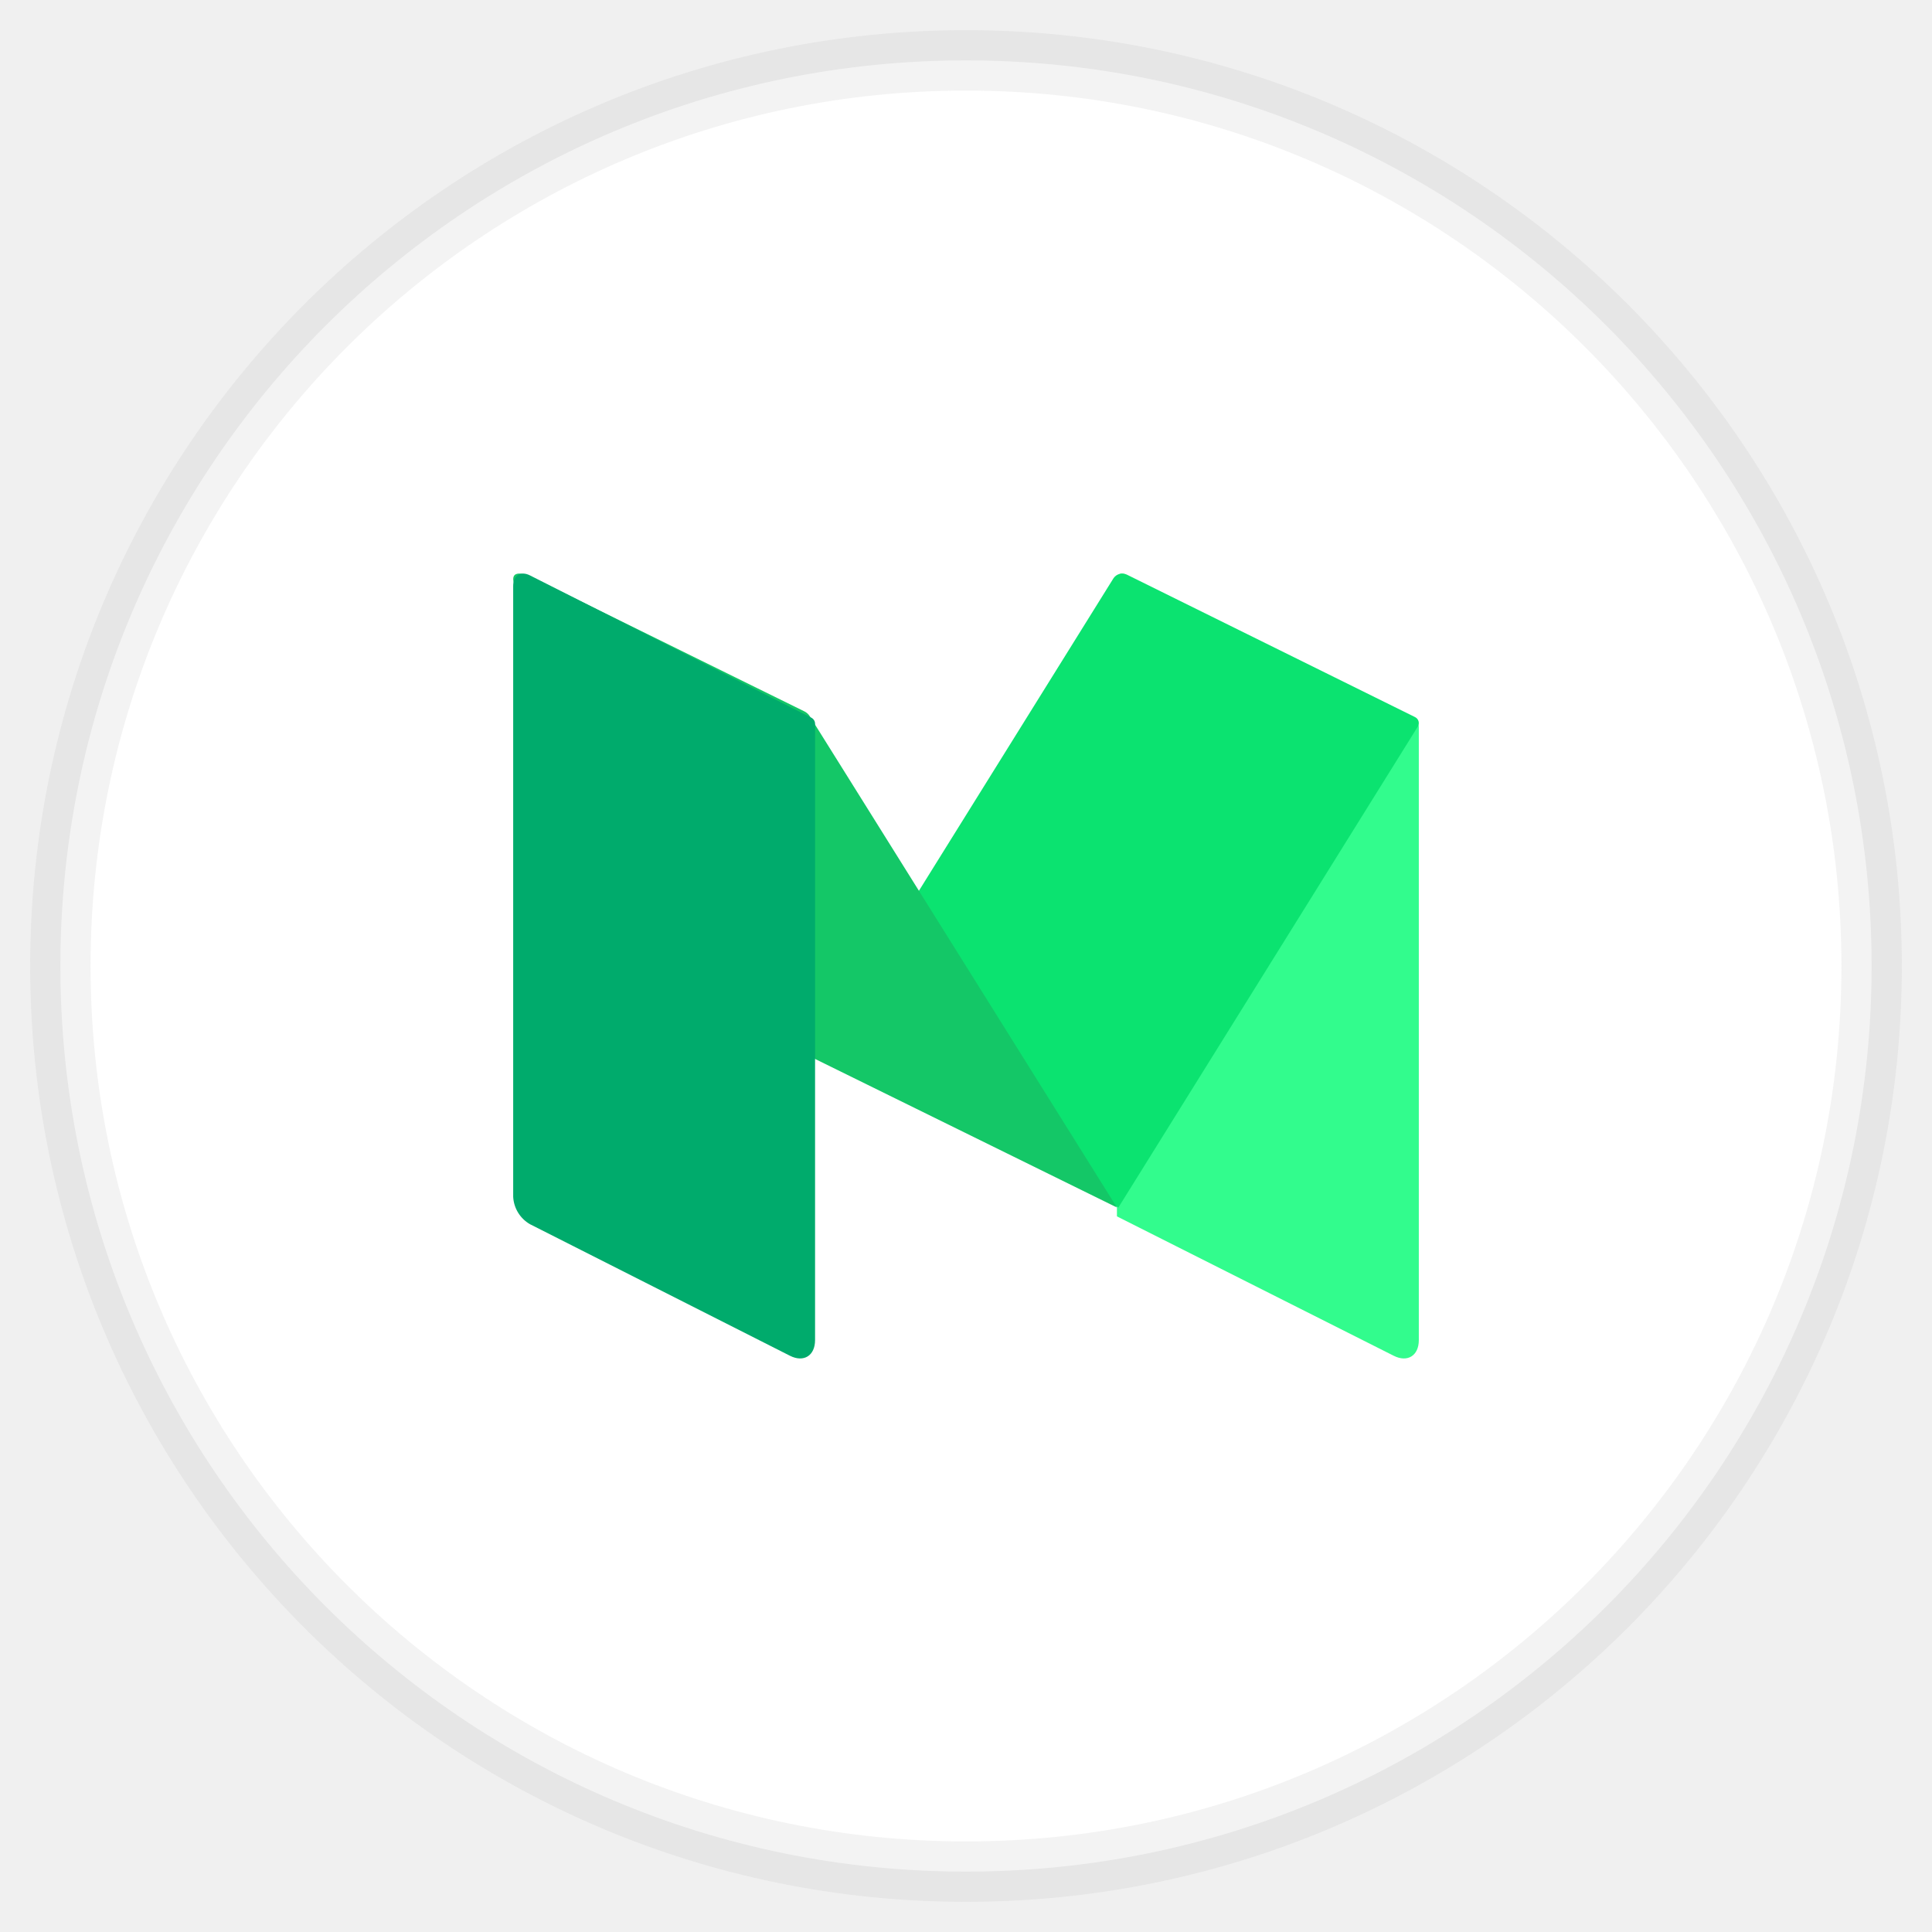
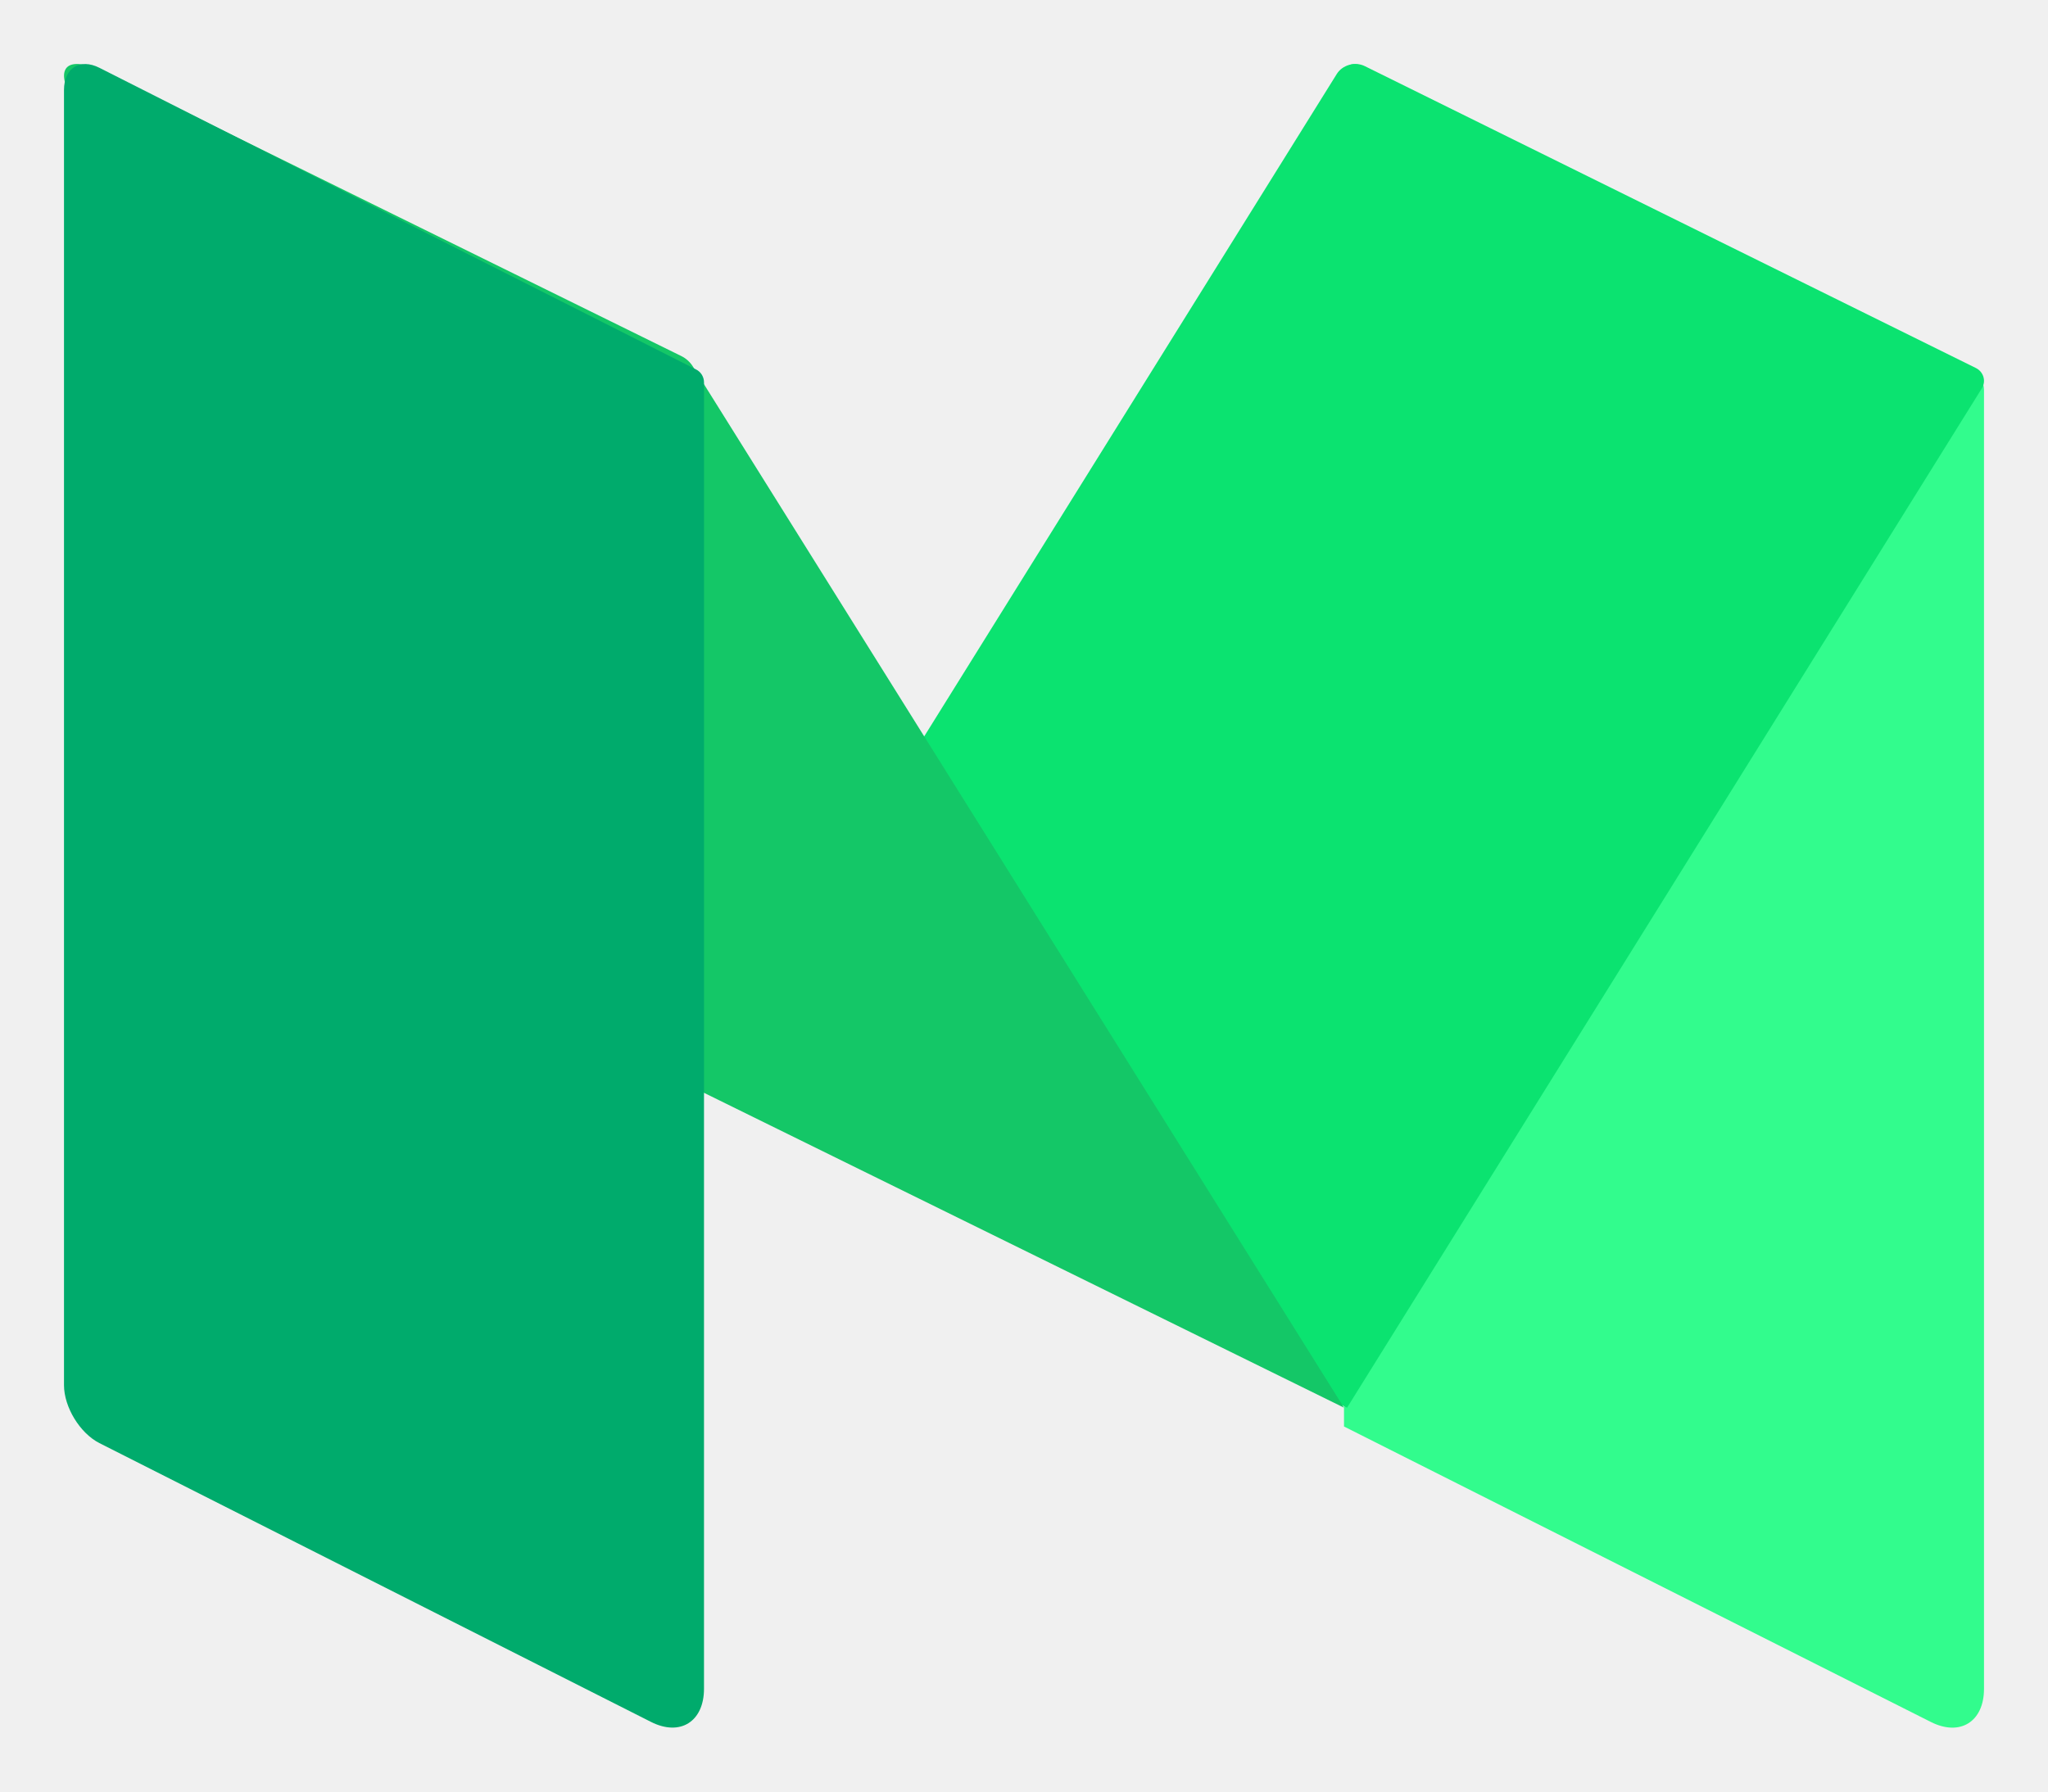
- <svg xmlns="http://www.w3.org/2000/svg" width="32" height="32" viewBox="0 0 32 32">
-   <g fill="none" fill-rule="evenodd">
-     <path fill="#FFF" stroke="#979797" stroke-opacity=".111" d="M1 16C1 7.716 7.716 1 16 1c8.284 0 15 6.716 15 15 0 8.284-6.716 15-15 15-8.284 0-15-6.716-15-15z" />
-     <path fill="#32FC8D" d="M18.638 9.515c-.076-.039-.138 0-.138.086v10.546l4.585 2.309c.228.115.415-.002.415-.259V12.046a.134.134 0 0 0-.073-.12l-4.789-2.411" />
-     <path fill="#0BE370" d="M13.5 17.517l4.942-7.938a.175.175 0 0 1 .221-.062l4.774 2.36c.06.029.081.102.046.158L18.524 20 13.5 17.517" />
-     <path fill="#14C767" d="M8.825 9.568c-.312-.153-.418-.04-.235.253l4.789 7.659L18.5 20l-5.088-8.138a.22.22 0 0 0-.09-.08L8.825 9.568" />
-     <path fill="#00AB6C" d="M13.5 22.196c0 .258-.187.375-.415.26l-4.308-2.18a.557.557 0 0 1-.277-.452V9.703c0-.172.125-.25.277-.173l4.661 2.357c.038.02.062.058.062.101v10.208" />
-   </g>
+ <svg xmlns="http://www.w3.org/2000/svg" width="16" height="14" viewBox="0 0 16 14" fill="none">
+   <path fill-rule="evenodd" clip-rule="evenodd" d="M10.638 0.515C10.562 0.476 10.5 0.515 10.5 0.601V11.147L15.085 13.456C15.313 13.571 15.5 13.454 15.5 13.197V3.046C15.5 2.995 15.472 2.949 15.427 2.926L10.638 0.515Z" fill="#32FC8D" />
+   <path fill-rule="evenodd" clip-rule="evenodd" d="M5.5 8.517L10.443 0.579C10.487 0.507 10.587 0.479 10.663 0.517L15.437 2.876C15.497 2.906 15.518 2.979 15.483 3.035L10.524 11L5.5 8.517Z" fill="#0BE370" />
+   <path fill-rule="evenodd" clip-rule="evenodd" d="M0.825 0.568C0.513 0.415 0.407 0.529 0.59 0.821L5.379 8.48L10.5 11L5.412 2.862C5.39 2.828 5.359 2.8 5.322 2.782L0.825 0.568Z" fill="#14C767" />
+   <path fill-rule="evenodd" clip-rule="evenodd" d="M5.5 13.196C5.5 13.454 5.313 13.571 5.085 13.455L0.777 11.277C0.625 11.2 0.5 10.996 0.5 10.824V0.703C0.5 0.531 0.625 0.453 0.777 0.53L5.438 2.887C5.476 2.906 5.5 2.945 5.5 2.988V13.196Z" fill="#00AB6C" />
</svg>
